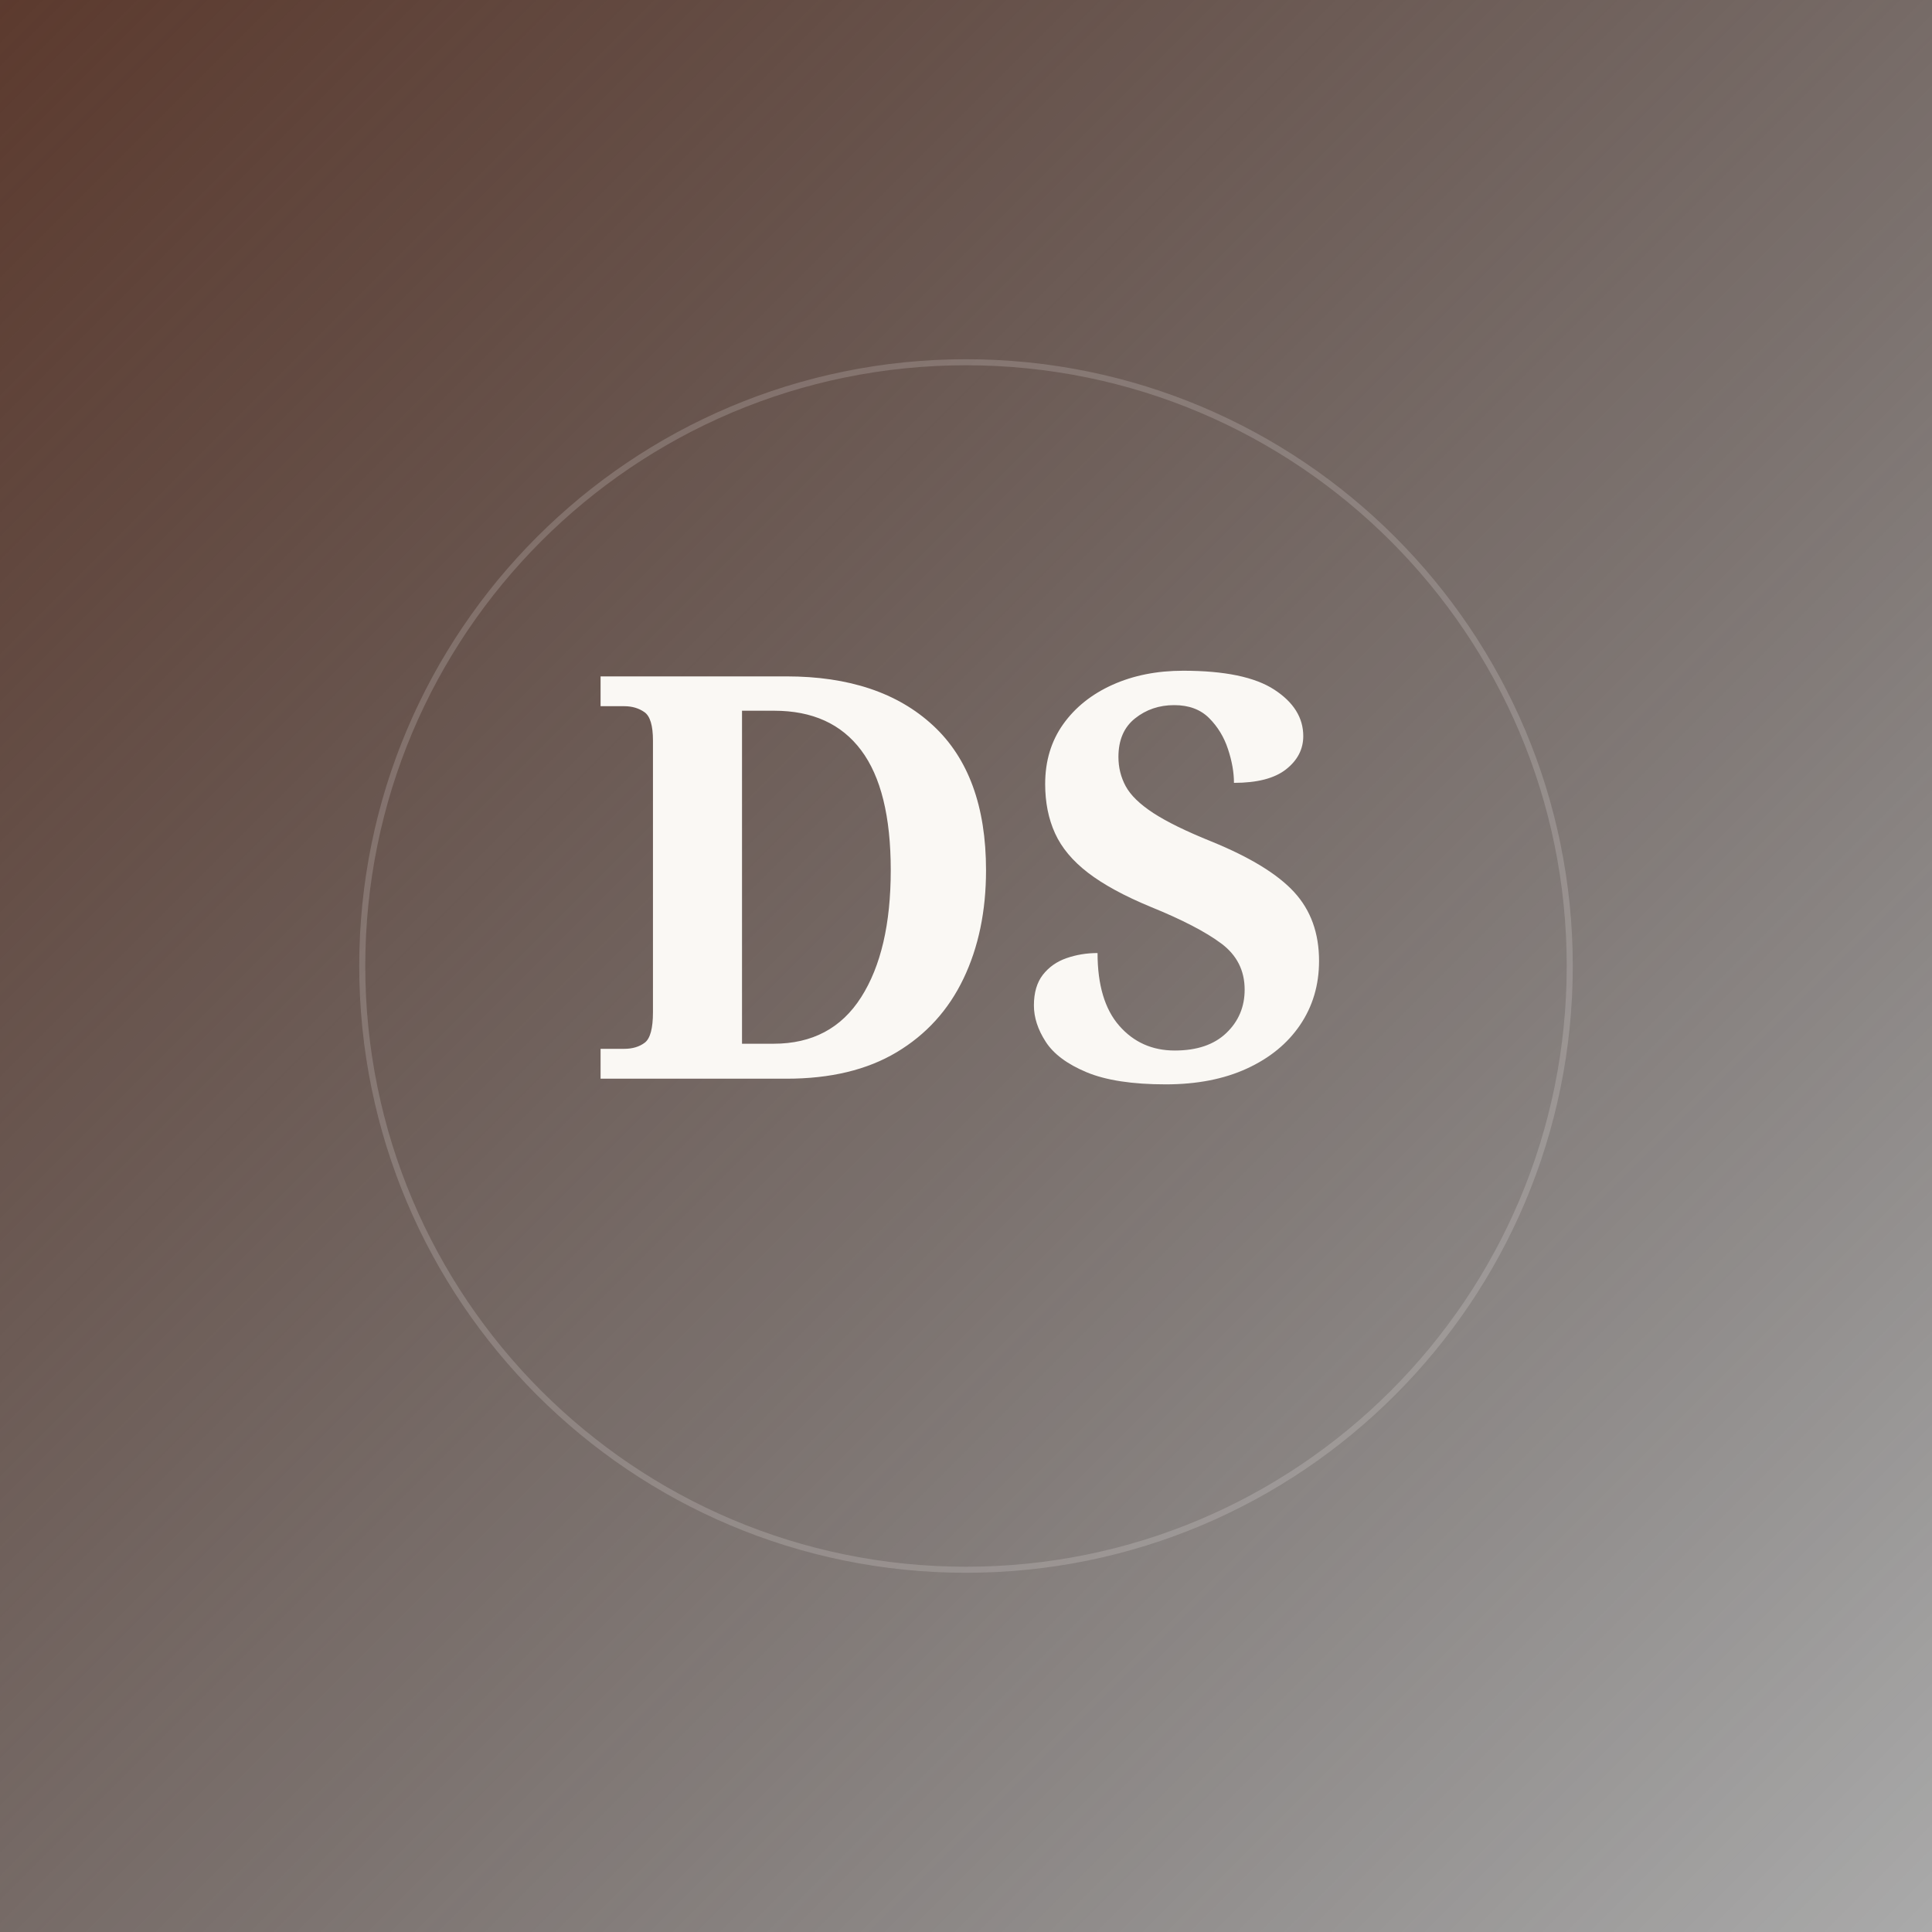
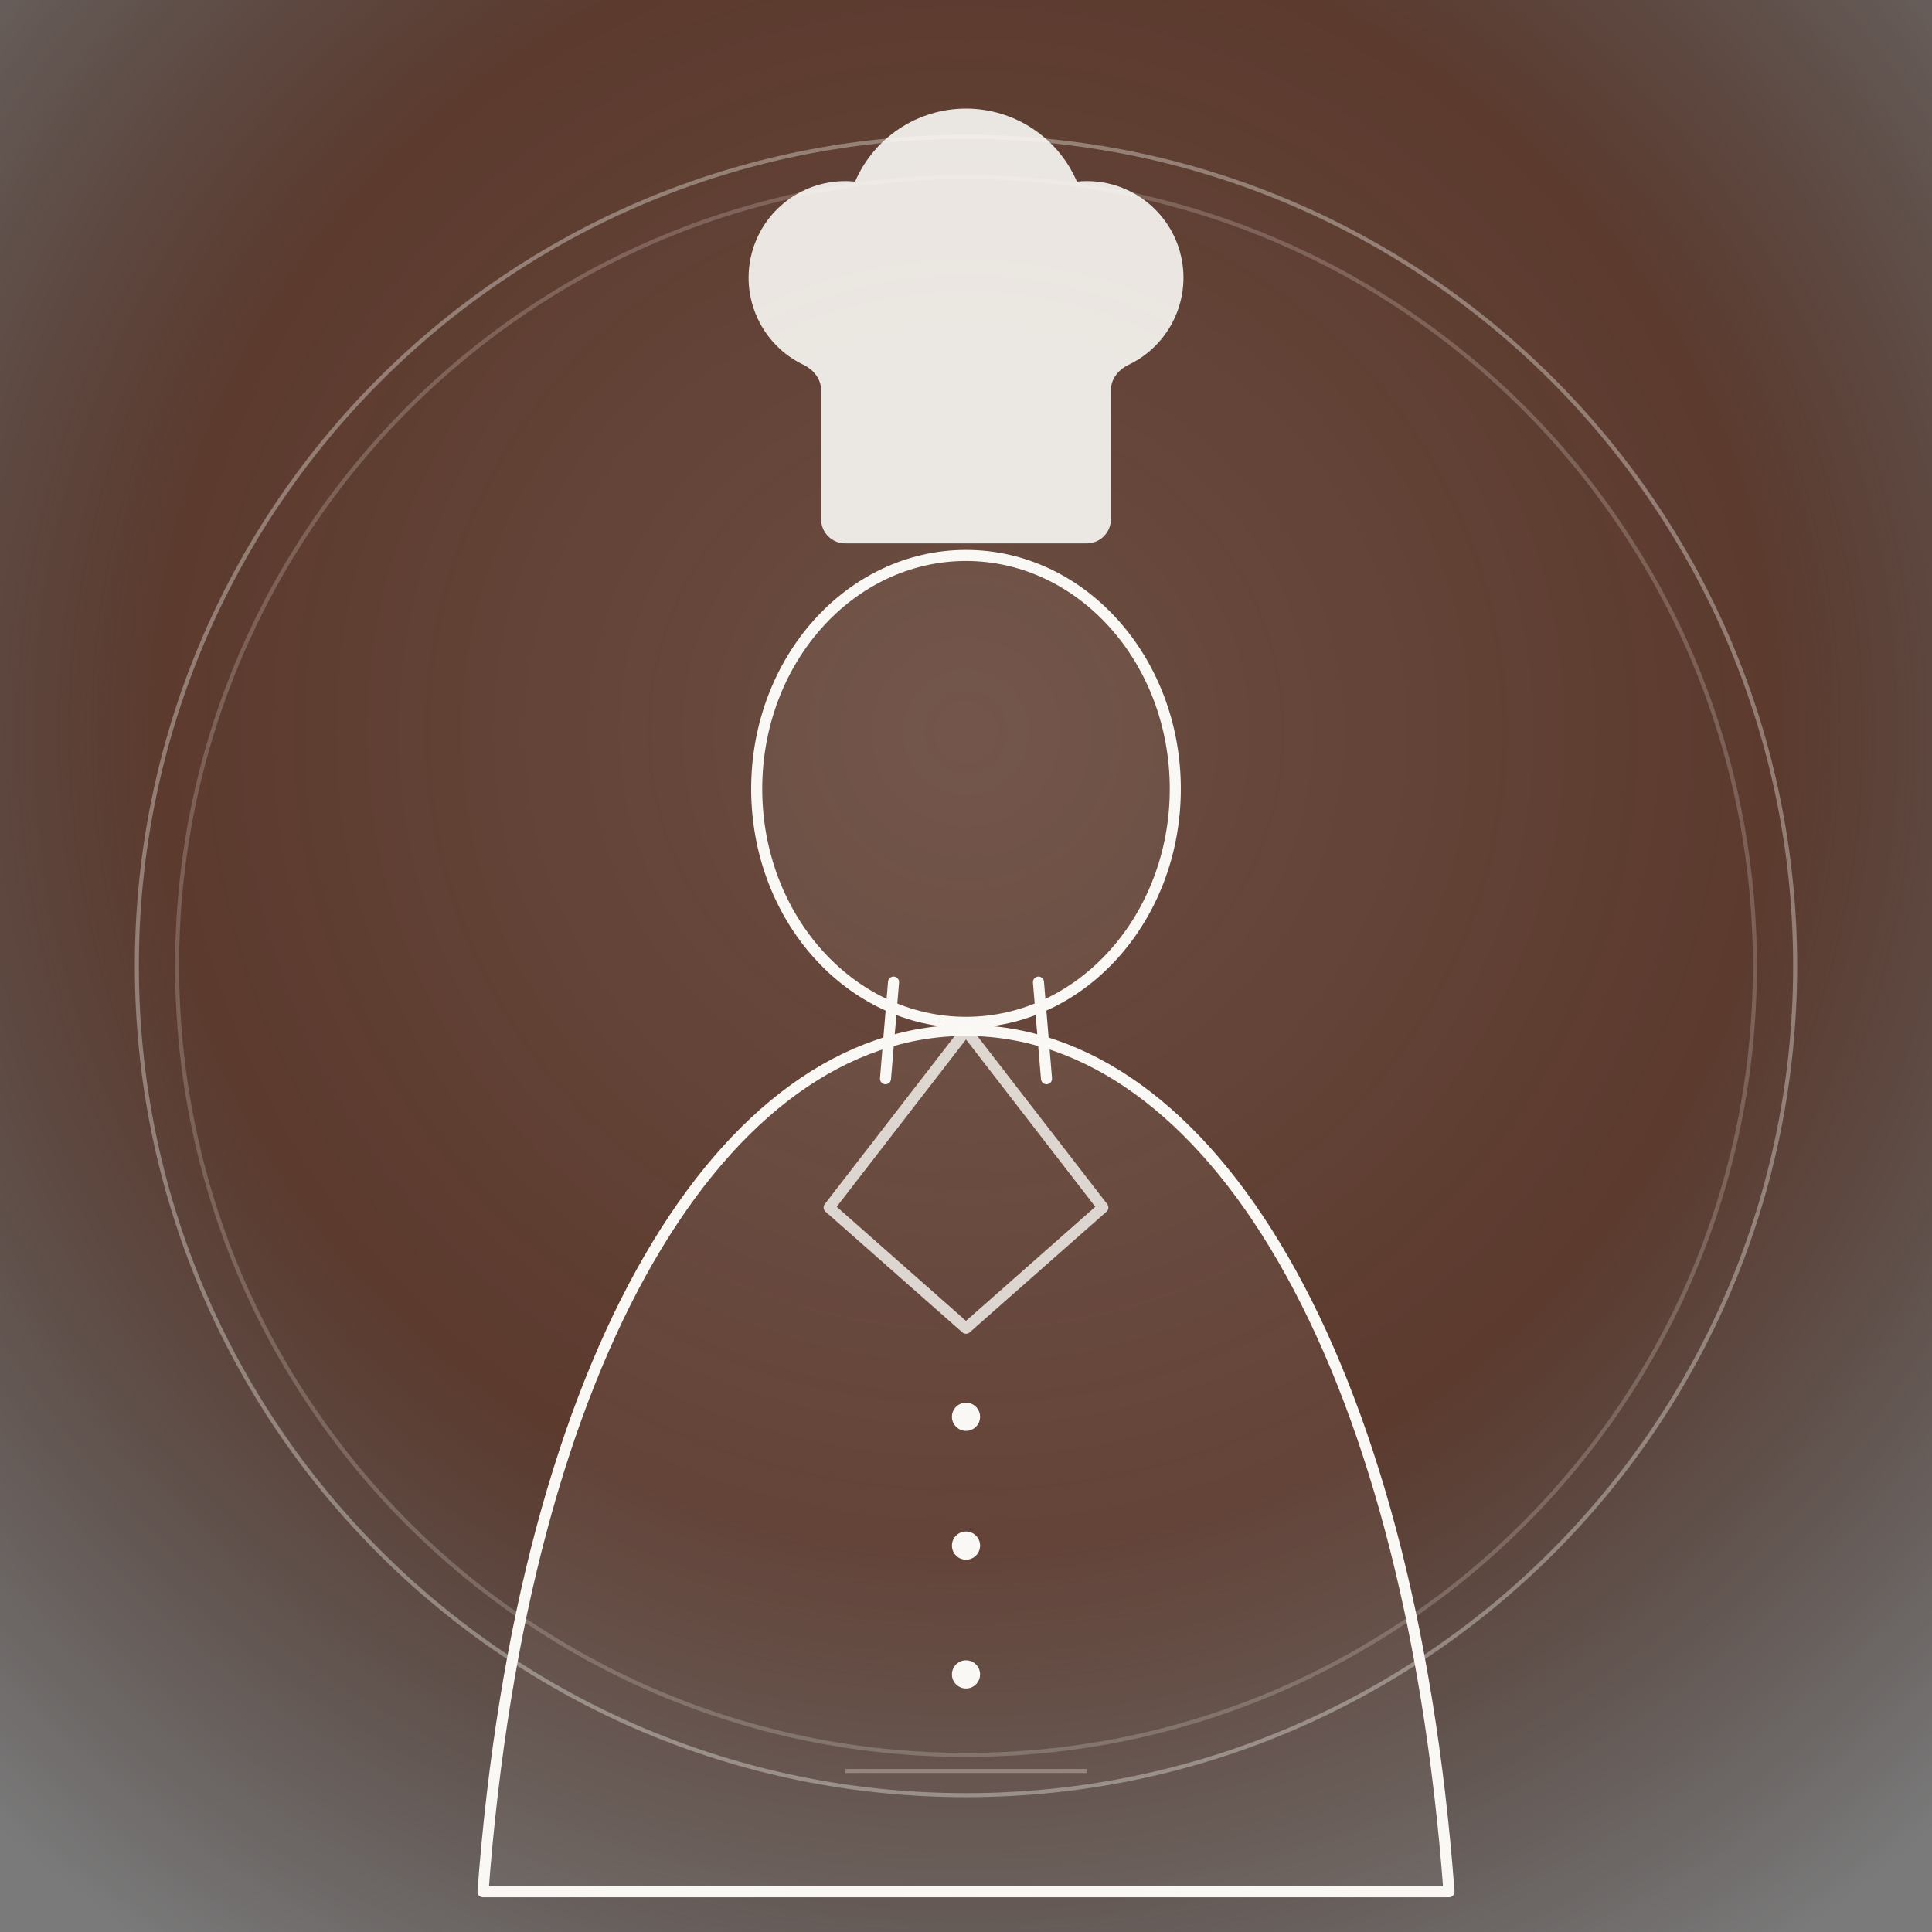
- <svg xmlns="http://www.w3.org/2000/svg" width="480" height="480" viewBox="0 0 480 480" role="img" aria-label="David Shim">
+ <svg xmlns="http://www.w3.org/2000/svg" width="480" height="480" viewBox="0 0 480 480" role="img" aria-label="david-shim">
  <defs>
-     <linearGradient id="g" x1="0%" y1="0%" x2="100%" y2="100%">
-       <stop offset="0%" stop-color="#5C3A2E" />
-       <stop offset="100%" stop-color="#0D0D0D" stop-opacity="0.35" />
-     </linearGradient>
+     <radialGradient id="bg" cx="50%" cy="38%" r="75%">
+       <stop offset="0%" stop-color="#5C3A2E" stop-opacity="0.9" />
+       <stop offset="55%" stop-color="#5C3A2E" />
+       <stop offset="100%" stop-color="#0D0D0D" stop-opacity="0.55" />
+     </radialGradient>
  </defs>
-   <rect width="480" height="480" fill="url(#g)" />
-   <circle cx="240" cy="240" r="150" fill="none" stroke="#FAF8F4" stroke-opacity="0.18" stroke-width="1.5" />
-   <text x="240" y="268" font-family="Georgia, 'Playfair Display', 'Noto Serif JP', serif" font-size="140" font-weight="700" fill="#FAF8F4" text-anchor="middle">DS</text>
+   <rect width="480" height="480" fill="url(#bg)" />
+   <circle cx="240" cy="240" r="206" fill="none" stroke="#FAF8F4" stroke-opacity="0.35" stroke-width="1" />
+   <circle cx="240" cy="240" r="196" fill="none" stroke="#FAF8F4" stroke-opacity="0.2" stroke-width="1" />
+   <g transform="translate(168,9) scale(6)" fill="#FAF8F4" fill-opacity="0.9" stroke="none">
+     <path d="M17 21a1 1 0 0 0 1-1v-5.35c0-.457.316-.844.727-1.041a4 4 0 0 0-2.134-7.589 5 5 0 0 0-9.186 0 4 4 0 0 0-2.134 7.588c.411.198.727.585.727 1.041V20a1 1 0 0 0 1 1Z" />
+     <path d="M6 17h12" />
+   </g>
+   <g fill="none" stroke="#FAF8F4" stroke-width="2.75" stroke-linecap="round" stroke-linejoin="round">
+     <ellipse cx="240" cy="196" rx="52" ry="58" fill="#FAF8F4" fill-opacity="0.05" />
+     <path d="M 222 244 L 220 268 M 258 244 L 260 268" />
+     <path d="M 240 256              C 180 256 130 336 120 470              L 360 470              C 350 336 300 256 240 256 Z" fill="#FAF8F4" fill-opacity="0.05" />
+     <path d="M 240 256 L 206 300 L 240 330 L 274 300 Z" stroke-opacity="0.8" />
+     <circle cx="240" cy="352" r="3.5" fill="#FAF8F4" stroke="none" />
+     <circle cx="240" cy="384" r="3.5" fill="#FAF8F4" stroke="none" />
+     <circle cx="240" cy="416" r="3.5" fill="#FAF8F4" stroke="none" />
+   </g>
+   <path d="M 210 440 L 270 440" stroke="#FAF8F4" stroke-opacity="0.3" stroke-width="1" />
</svg>
